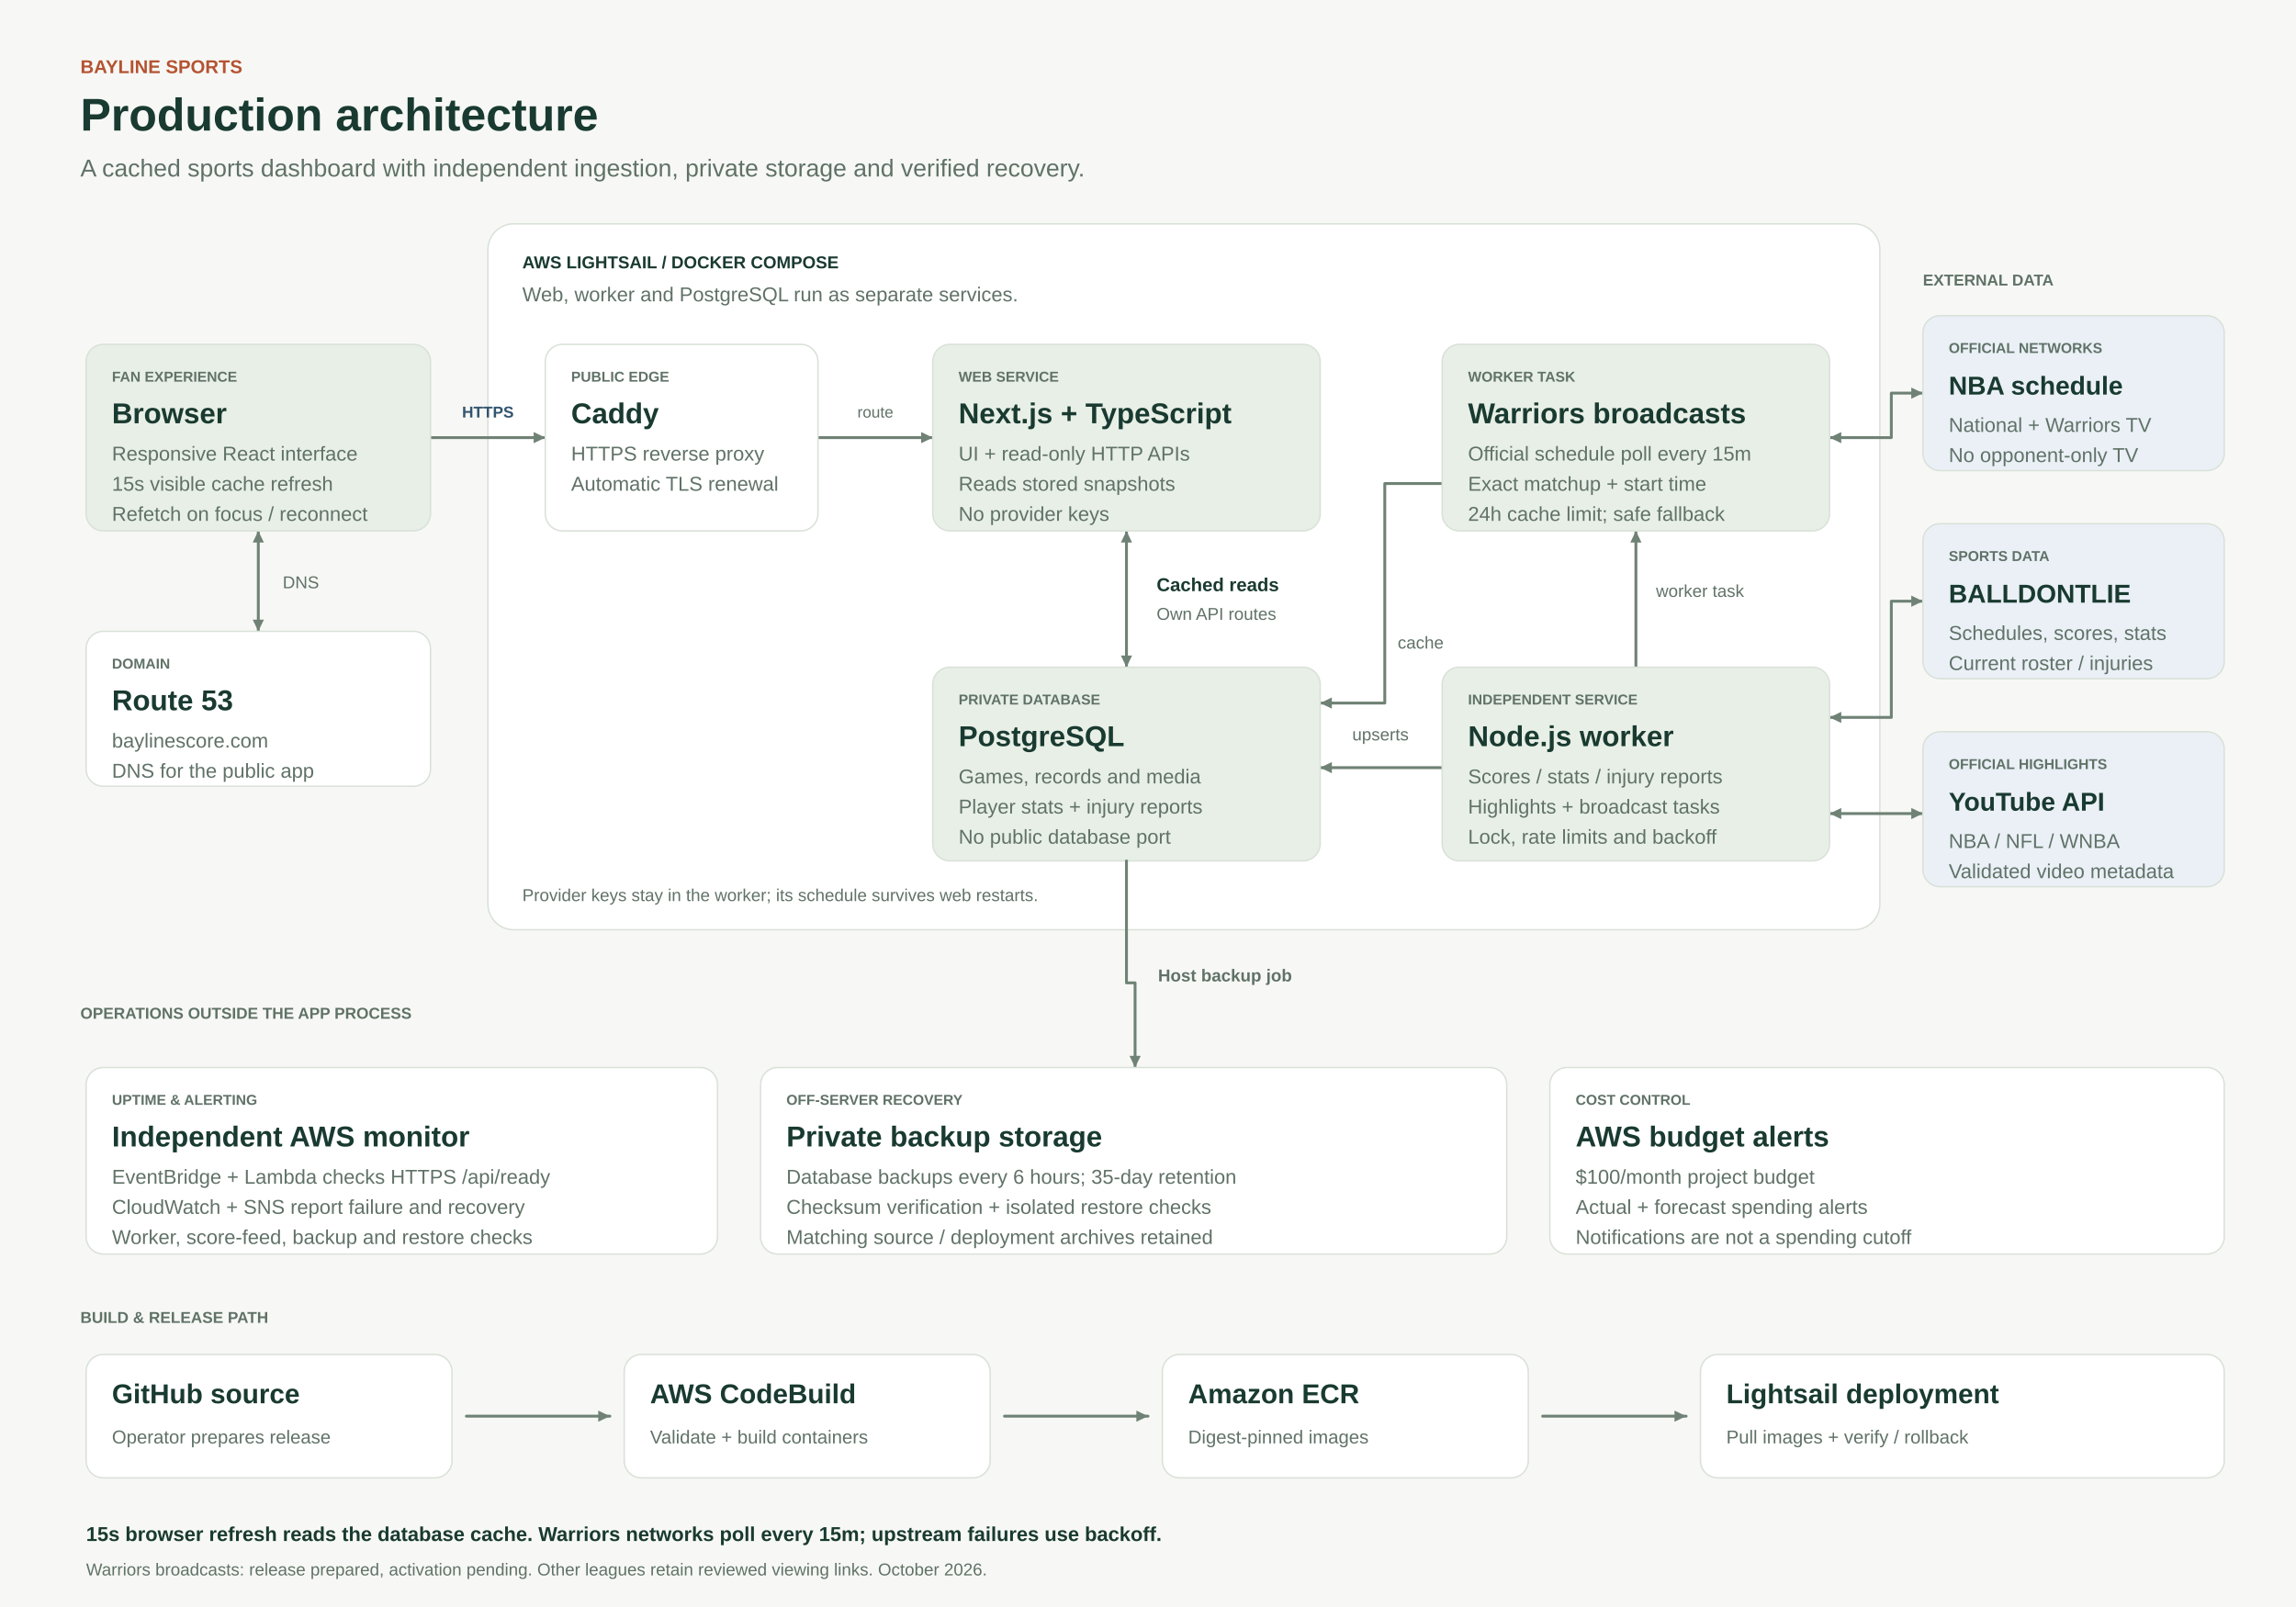
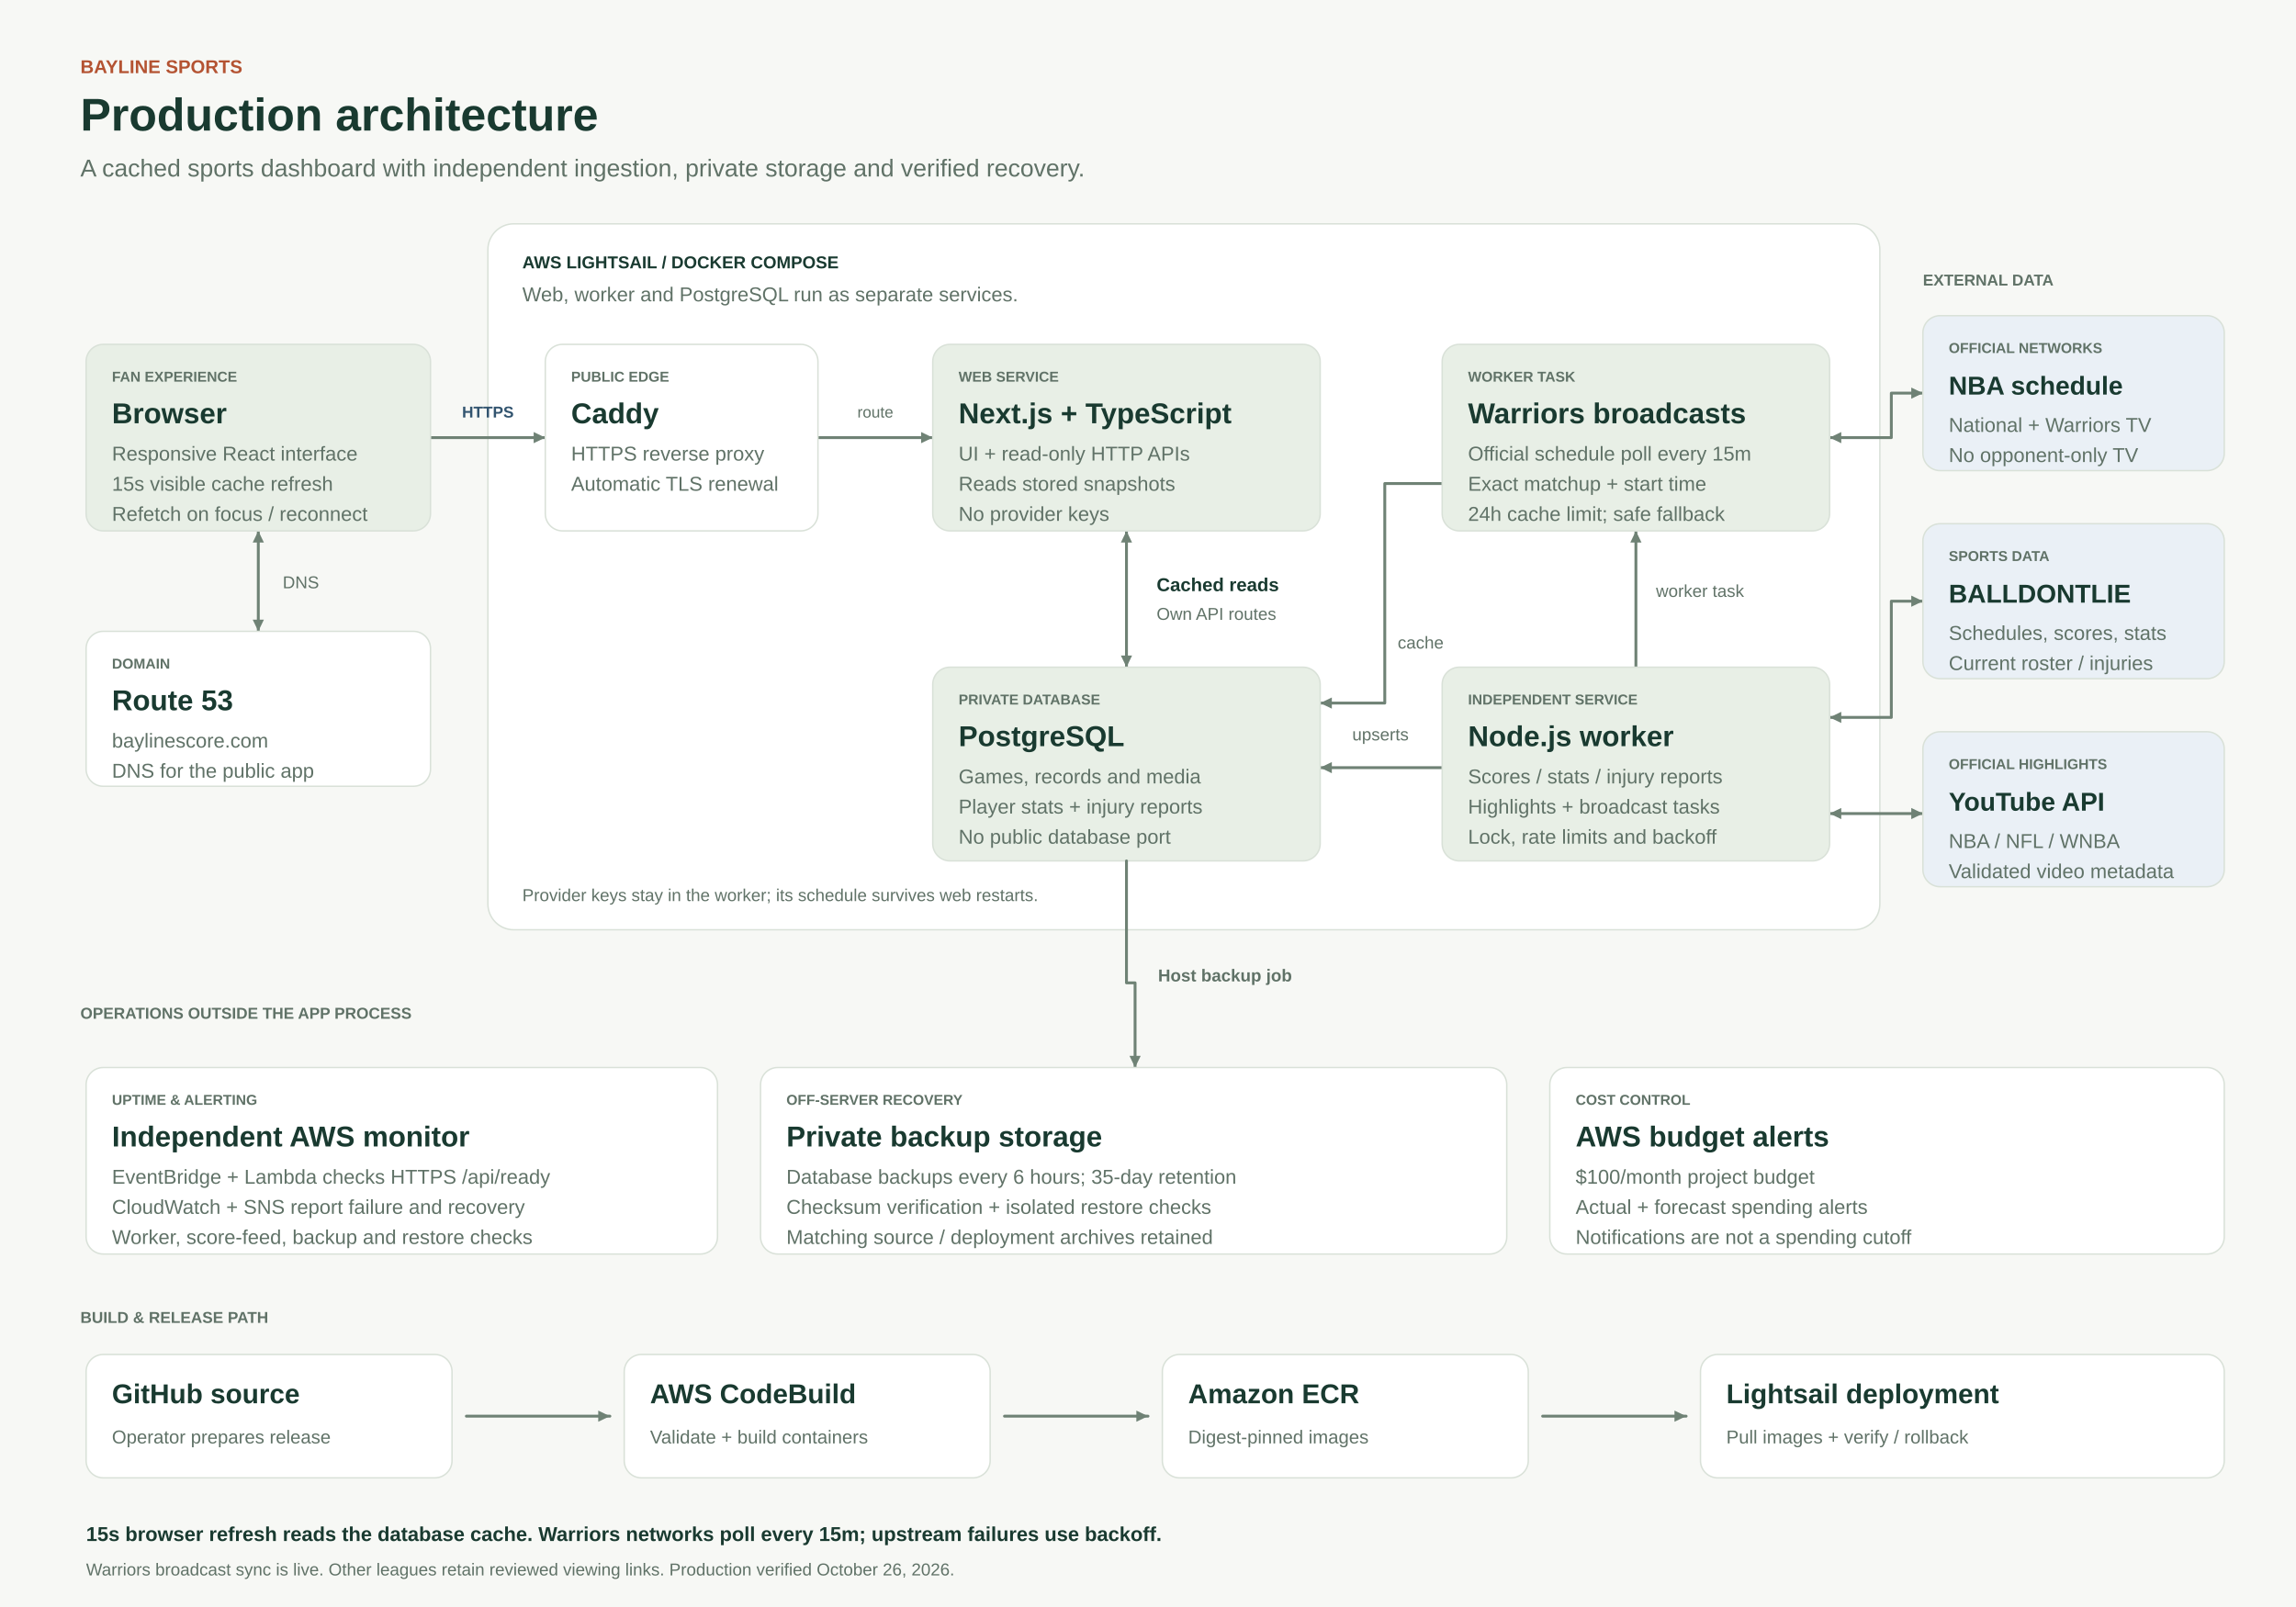
<svg xmlns="http://www.w3.org/2000/svg" width="1600" height="1120" viewBox="0 0 1600 1120" role="img" aria-labelledby="title description">
  <rect width="1600" height="1120" fill="#F7F8F5" />
  <text x="56" y="51" font-family="Arial, Helvetica, sans-serif" font-size="13" font-weight="700" fill="#B45332" text-anchor="start">BAYLINE SPORTS</text>
  <text x="56" y="91" font-family="Arial, Helvetica, sans-serif" font-size="32" font-weight="700" fill="#193A30" text-anchor="start">Production architecture</text>
  <text x="56" y="123" font-family="Arial, Helvetica, sans-serif" font-size="17" font-weight="400" fill="#607267" text-anchor="start">A cached sports dashboard with independent ingestion, private storage and verified recovery.</text>
  <rect x="340" y="156" width="970" height="492" rx="18" fill="#FFFFFF" stroke="#D9E1D8" stroke-width="1" />
  <text x="364" y="187" font-family="Arial, Helvetica, sans-serif" font-size="12" font-weight="700" fill="#193A30" text-anchor="start">AWS LIGHTSAIL  /  DOCKER COMPOSE</text>
  <text x="364" y="210" font-family="Arial, Helvetica, sans-serif" font-size="14" font-weight="400" fill="#607267" text-anchor="start">Web, worker and PostgreSQL run as separate services.</text>
  <text x="1340" y="199" font-family="Arial, Helvetica, sans-serif" font-size="11" font-weight="700" fill="#607267" text-anchor="start">EXTERNAL DATA</text>
  <polyline points="300,305 380,305" fill="none" stroke="#6F8275" stroke-width="2" stroke-linejoin="round" stroke-linecap="round" />
  <polygon points="380.00,305.00 371.89,308.90 371.89,301.10" fill="#6F8275" />
  <text x="340" y="291" font-family="Arial, Helvetica, sans-serif" font-size="11" font-weight="700" fill="#32546F" text-anchor="middle">HTTPS</text>
  <polyline points="570,305 650,305" fill="none" stroke="#6F8275" stroke-width="2" stroke-linejoin="round" stroke-linecap="round" />
  <polygon points="650.00,305.00 641.89,308.90 641.89,301.10" fill="#6F8275" />
  <text x="610" y="291" font-family="Arial, Helvetica, sans-serif" font-size="11" font-weight="400" fill="#607267" text-anchor="middle">route</text>
  <polyline points="785,370 785,465" fill="none" stroke="#6F8275" stroke-width="2" stroke-linejoin="round" stroke-linecap="round" />
  <polygon points="785.00,465.00 781.10,456.89 788.90,456.89" fill="#6F8275" />
  <polygon points="785.00,370.00 788.90,378.11 781.10,378.11" fill="#6F8275" />
  <text x="806" y="412" font-family="Arial, Helvetica, sans-serif" font-size="13" font-weight="700" fill="#193A30" text-anchor="start">Cached reads</text>
  <text x="806" y="432" font-family="Arial, Helvetica, sans-serif" font-size="12" font-weight="400" fill="#607267" text-anchor="start">Own API routes</text>
  <polyline points="1005,535 920,535" fill="none" stroke="#6F8275" stroke-width="2" stroke-linejoin="round" stroke-linecap="round" />
  <polygon points="920.00,535.00 928.11,531.10 928.11,538.90" fill="#6F8275" />
  <text x="962" y="516" font-family="Arial, Helvetica, sans-serif" font-size="12" font-weight="400" fill="#607267" text-anchor="middle">upserts</text>
  <polyline points="1275,500 1318,500 1318,419 1340,419" fill="none" stroke="#6F8275" stroke-width="2" stroke-linejoin="round" stroke-linecap="round" />
  <polygon points="1340.00,419.00 1331.89,422.90 1331.89,415.10" fill="#6F8275" />
  <polygon points="1275.00,500.00 1283.11,496.10 1283.11,503.90" fill="#6F8275" />
  <polyline points="1275,567 1340,567" fill="none" stroke="#6F8275" stroke-width="2" stroke-linejoin="round" stroke-linecap="round" />
  <polygon points="1340.00,567.00 1331.89,570.90 1331.89,563.10" fill="#6F8275" />
  <polygon points="1275.00,567.00 1283.11,563.10 1283.11,570.90" fill="#6F8275" />
  <polyline points="180,440 180,370" fill="none" stroke="#6F8275" stroke-width="2" stroke-linejoin="round" stroke-linecap="round" />
  <polygon points="180.00,370.00 183.90,378.11 176.10,378.11" fill="#6F8275" />
  <polygon points="180.00,440.00 176.10,431.89 183.90,431.89" fill="#6F8275" />
  <text x="197" y="410" font-family="Arial, Helvetica, sans-serif" font-size="12" font-weight="400" fill="#607267" text-anchor="start">DNS</text>
  <polyline points="1140,465 1140,370" fill="none" stroke="#6F8275" stroke-width="2" stroke-linejoin="round" stroke-linecap="round" />
  <polygon points="1140.00,370.00 1143.90,378.11 1136.10,378.11" fill="#6F8275" />
  <text x="1154" y="416" font-family="Arial, Helvetica, sans-serif" font-size="12" font-weight="400" fill="#607267" text-anchor="start">worker task</text>
  <polyline points="1275,305 1318,305 1318,274 1340,274" fill="none" stroke="#6F8275" stroke-width="2" stroke-linejoin="round" stroke-linecap="round" />
  <polygon points="1340.00,274.00 1331.89,277.90 1331.89,270.10" fill="#6F8275" />
  <polygon points="1275.00,305.00 1283.11,301.10 1283.11,308.90" fill="#6F8275" />
  <polyline points="1005,337 965,337 965,490 920,490" fill="none" stroke="#6F8275" stroke-width="2" stroke-linejoin="round" stroke-linecap="round" />
  <polygon points="920.00,490.00 928.11,486.10 928.11,493.90" fill="#6F8275" />
  <text x="974" y="452" font-family="Arial, Helvetica, sans-serif" font-size="12" font-weight="400" fill="#607267" text-anchor="start">cache</text>
  <rect x="60" y="240" width="240" height="130" rx="12" fill="#E8EFE6" stroke="#D9E1D8" stroke-width="1" />
  <text x="78" y="266" font-family="Arial, Helvetica, sans-serif" font-size="10" font-weight="700" fill="#607267" text-anchor="start">FAN EXPERIENCE</text>
  <text x="78" y="295" font-family="Arial, Helvetica, sans-serif" font-size="20" font-weight="700" fill="#193A30" text-anchor="start">Browser</text>
  <text x="78" y="321" font-family="Arial, Helvetica, sans-serif" font-size="14" font-weight="400" fill="#607267" text-anchor="start">Responsive React interface</text>
  <text x="78" y="342" font-family="Arial, Helvetica, sans-serif" font-size="14" font-weight="400" fill="#607267" text-anchor="start">15s visible cache refresh</text>
  <text x="78" y="363" font-family="Arial, Helvetica, sans-serif" font-size="14" font-weight="400" fill="#607267" text-anchor="start">Refetch on focus / reconnect</text>
  <rect x="380" y="240" width="190" height="130" rx="12" fill="#FFFFFF" stroke="#D9E1D8" stroke-width="1" />
  <text x="398" y="266" font-family="Arial, Helvetica, sans-serif" font-size="10" font-weight="700" fill="#607267" text-anchor="start">PUBLIC EDGE</text>
  <text x="398" y="295" font-family="Arial, Helvetica, sans-serif" font-size="20" font-weight="700" fill="#193A30" text-anchor="start">Caddy</text>
  <text x="398" y="321" font-family="Arial, Helvetica, sans-serif" font-size="14" font-weight="400" fill="#607267" text-anchor="start">HTTPS reverse proxy</text>
  <text x="398" y="342" font-family="Arial, Helvetica, sans-serif" font-size="14" font-weight="400" fill="#607267" text-anchor="start">Automatic TLS renewal</text>
  <rect x="650" y="240" width="270" height="130" rx="12" fill="#E8EFE6" stroke="#D9E1D8" stroke-width="1" />
  <text x="668" y="266" font-family="Arial, Helvetica, sans-serif" font-size="10" font-weight="700" fill="#607267" text-anchor="start">WEB SERVICE</text>
  <text x="668" y="295" font-family="Arial, Helvetica, sans-serif" font-size="20" font-weight="700" fill="#193A30" text-anchor="start">Next.js + TypeScript</text>
  <text x="668" y="321" font-family="Arial, Helvetica, sans-serif" font-size="14" font-weight="400" fill="#607267" text-anchor="start">UI + read-only HTTP APIs</text>
  <text x="668" y="342" font-family="Arial, Helvetica, sans-serif" font-size="14" font-weight="400" fill="#607267" text-anchor="start">Reads stored snapshots</text>
  <text x="668" y="363" font-family="Arial, Helvetica, sans-serif" font-size="14" font-weight="400" fill="#607267" text-anchor="start">No provider keys</text>
  <rect x="60" y="440" width="240" height="108" rx="12" fill="#FFFFFF" stroke="#D9E1D8" stroke-width="1" />
  <text x="78" y="466" font-family="Arial, Helvetica, sans-serif" font-size="10" font-weight="700" fill="#607267" text-anchor="start">DOMAIN</text>
  <text x="78" y="495" font-family="Arial, Helvetica, sans-serif" font-size="20" font-weight="700" fill="#193A30" text-anchor="start">Route 53</text>
  <text x="78" y="521" font-family="Arial, Helvetica, sans-serif" font-size="14" font-weight="400" fill="#607267" text-anchor="start">baylinescore.com</text>
  <text x="78" y="542" font-family="Arial, Helvetica, sans-serif" font-size="14" font-weight="400" fill="#607267" text-anchor="start">DNS for the public app</text>
  <rect x="650" y="465" width="270" height="135" rx="12" fill="#E8EFE6" stroke="#D9E1D8" stroke-width="1" />
  <text x="668" y="491" font-family="Arial, Helvetica, sans-serif" font-size="10" font-weight="700" fill="#607267" text-anchor="start">PRIVATE DATABASE</text>
  <text x="668" y="520" font-family="Arial, Helvetica, sans-serif" font-size="20" font-weight="700" fill="#193A30" text-anchor="start">PostgreSQL</text>
  <text x="668" y="546" font-family="Arial, Helvetica, sans-serif" font-size="14" font-weight="400" fill="#607267" text-anchor="start">Games, records and media</text>
  <text x="668" y="567" font-family="Arial, Helvetica, sans-serif" font-size="14" font-weight="400" fill="#607267" text-anchor="start">Player stats + injury reports</text>
  <text x="668" y="588" font-family="Arial, Helvetica, sans-serif" font-size="14" font-weight="400" fill="#607267" text-anchor="start">No public database port</text>
  <rect x="1005" y="465" width="270" height="135" rx="12" fill="#E8EFE6" stroke="#D9E1D8" stroke-width="1" />
  <text x="1023" y="491" font-family="Arial, Helvetica, sans-serif" font-size="10" font-weight="700" fill="#607267" text-anchor="start">INDEPENDENT SERVICE</text>
  <text x="1023" y="520" font-family="Arial, Helvetica, sans-serif" font-size="20" font-weight="700" fill="#193A30" text-anchor="start">Node.js worker</text>
  <text x="1023" y="546" font-family="Arial, Helvetica, sans-serif" font-size="14" font-weight="400" fill="#607267" text-anchor="start">Scores / stats / injury reports</text>
  <text x="1023" y="567" font-family="Arial, Helvetica, sans-serif" font-size="14" font-weight="400" fill="#607267" text-anchor="start">Highlights + broadcast tasks</text>
  <text x="1023" y="588" font-family="Arial, Helvetica, sans-serif" font-size="14" font-weight="400" fill="#607267" text-anchor="start">Lock, rate limits and backoff</text>
  <rect x="1005" y="240" width="270" height="130" rx="12" fill="#E8EFE6" stroke="#D9E1D8" stroke-width="1" />
  <text x="1023" y="266" font-family="Arial, Helvetica, sans-serif" font-size="10" font-weight="700" fill="#607267" text-anchor="start">WORKER TASK</text>
  <text x="1023" y="295" font-family="Arial, Helvetica, sans-serif" font-size="20" font-weight="700" fill="#193A30" text-anchor="start">Warriors broadcasts</text>
  <text x="1023" y="321" font-family="Arial, Helvetica, sans-serif" font-size="14" font-weight="400" fill="#607267" text-anchor="start">Official schedule poll every 15m</text>
  <text x="1023" y="342" font-family="Arial, Helvetica, sans-serif" font-size="14" font-weight="400" fill="#607267" text-anchor="start">Exact matchup + start time</text>
  <text x="1023" y="363" font-family="Arial, Helvetica, sans-serif" font-size="14" font-weight="400" fill="#607267" text-anchor="start">24h cache limit; safe fallback</text>
  <rect x="1340" y="220" width="210" height="108" rx="12" fill="#EAF0F6" stroke="#D9E1D8" stroke-width="1" />
  <text x="1358" y="246" font-family="Arial, Helvetica, sans-serif" font-size="10" font-weight="700" fill="#607267" text-anchor="start">OFFICIAL NETWORKS</text>
  <text x="1358" y="275" font-family="Arial, Helvetica, sans-serif" font-size="18" font-weight="700" fill="#193A30" text-anchor="start">NBA schedule</text>
  <text x="1358" y="301" font-family="Arial, Helvetica, sans-serif" font-size="14" font-weight="400" fill="#607267" text-anchor="start">National + Warriors TV</text>
  <text x="1358" y="322" font-family="Arial, Helvetica, sans-serif" font-size="14" font-weight="400" fill="#607267" text-anchor="start">No opponent-only TV</text>
  <rect x="1340" y="365" width="210" height="108" rx="12" fill="#EAF0F6" stroke="#D9E1D8" stroke-width="1" />
  <text x="1358" y="391" font-family="Arial, Helvetica, sans-serif" font-size="10" font-weight="700" fill="#607267" text-anchor="start">SPORTS DATA</text>
  <text x="1358" y="420" font-family="Arial, Helvetica, sans-serif" font-size="18" font-weight="700" fill="#193A30" text-anchor="start">BALLDONTLIE</text>
  <text x="1358" y="446" font-family="Arial, Helvetica, sans-serif" font-size="14" font-weight="400" fill="#607267" text-anchor="start">Schedules, scores, stats</text>
  <text x="1358" y="467" font-family="Arial, Helvetica, sans-serif" font-size="14" font-weight="400" fill="#607267" text-anchor="start">Current roster / injuries</text>
  <rect x="1340" y="510" width="210" height="108" rx="12" fill="#EAF0F6" stroke="#D9E1D8" stroke-width="1" />
  <text x="1358" y="536" font-family="Arial, Helvetica, sans-serif" font-size="10" font-weight="700" fill="#607267" text-anchor="start">OFFICIAL HIGHLIGHTS</text>
  <text x="1358" y="565" font-family="Arial, Helvetica, sans-serif" font-size="18" font-weight="700" fill="#193A30" text-anchor="start">YouTube API</text>
  <text x="1358" y="591" font-family="Arial, Helvetica, sans-serif" font-size="14" font-weight="400" fill="#607267" text-anchor="start">NBA / NFL / WNBA</text>
  <text x="1358" y="612" font-family="Arial, Helvetica, sans-serif" font-size="14" font-weight="400" fill="#607267" text-anchor="start">Validated video metadata</text>
  <text x="364" y="628" font-family="Arial, Helvetica, sans-serif" font-size="12" font-weight="400" fill="#607267" text-anchor="start">Provider keys stay in the worker; its schedule survives web restarts.</text>
  <polyline points="785,600 785,685 791,685 791,744" fill="none" stroke="#6F8275" stroke-width="2" stroke-linejoin="round" stroke-linecap="round" />
  <polygon points="791.00,744.00 787.10,735.89 794.90,735.89" fill="#6F8275" />
  <text x="807" y="684" font-family="Arial, Helvetica, sans-serif" font-size="12" font-weight="700" fill="#607267" text-anchor="start">Host backup job</text>
  <text x="56" y="710" font-family="Arial, Helvetica, sans-serif" font-size="11" font-weight="700" fill="#607267" text-anchor="start">OPERATIONS OUTSIDE THE APP PROCESS</text>
  <rect x="60" y="744" width="440" height="130" rx="12" fill="#FFFFFF" stroke="#D9E1D8" stroke-width="1" />
  <text x="78" y="770" font-family="Arial, Helvetica, sans-serif" font-size="10" font-weight="700" fill="#607267" text-anchor="start">UPTIME &amp; ALERTING</text>
  <text x="78" y="799" font-family="Arial, Helvetica, sans-serif" font-size="20" font-weight="700" fill="#193A30" text-anchor="start">Independent AWS monitor</text>
  <text x="78" y="825" font-family="Arial, Helvetica, sans-serif" font-size="14" font-weight="400" fill="#607267" text-anchor="start">EventBridge + Lambda checks HTTPS /api/ready</text>
  <text x="78" y="846" font-family="Arial, Helvetica, sans-serif" font-size="14" font-weight="400" fill="#607267" text-anchor="start">CloudWatch + SNS report failure and recovery</text>
  <text x="78" y="867" font-family="Arial, Helvetica, sans-serif" font-size="14" font-weight="400" fill="#607267" text-anchor="start">Worker, score-feed, backup and restore checks</text>
  <rect x="530" y="744" width="520" height="130" rx="12" fill="#FFFFFF" stroke="#D9E1D8" stroke-width="1" />
  <text x="548" y="770" font-family="Arial, Helvetica, sans-serif" font-size="10" font-weight="700" fill="#607267" text-anchor="start">OFF-SERVER RECOVERY</text>
  <text x="548" y="799" font-family="Arial, Helvetica, sans-serif" font-size="20" font-weight="700" fill="#193A30" text-anchor="start">Private backup storage</text>
  <text x="548" y="825" font-family="Arial, Helvetica, sans-serif" font-size="14" font-weight="400" fill="#607267" text-anchor="start">Database backups every 6 hours; 35-day retention</text>
  <text x="548" y="846" font-family="Arial, Helvetica, sans-serif" font-size="14" font-weight="400" fill="#607267" text-anchor="start">Checksum verification + isolated restore checks</text>
  <text x="548" y="867" font-family="Arial, Helvetica, sans-serif" font-size="14" font-weight="400" fill="#607267" text-anchor="start">Matching source / deployment archives retained</text>
  <rect x="1080" y="744" width="470" height="130" rx="12" fill="#FFFFFF" stroke="#D9E1D8" stroke-width="1" />
  <text x="1098" y="770" font-family="Arial, Helvetica, sans-serif" font-size="10" font-weight="700" fill="#607267" text-anchor="start">COST CONTROL</text>
  <text x="1098" y="799" font-family="Arial, Helvetica, sans-serif" font-size="20" font-weight="700" fill="#193A30" text-anchor="start">AWS budget alerts</text>
  <text x="1098" y="825" font-family="Arial, Helvetica, sans-serif" font-size="14" font-weight="400" fill="#607267" text-anchor="start">$100/month project budget</text>
  <text x="1098" y="846" font-family="Arial, Helvetica, sans-serif" font-size="14" font-weight="400" fill="#607267" text-anchor="start">Actual + forecast spending alerts</text>
  <text x="1098" y="867" font-family="Arial, Helvetica, sans-serif" font-size="14" font-weight="400" fill="#607267" text-anchor="start">Notifications are not a spending cutoff</text>
  <text x="56" y="922" font-family="Arial, Helvetica, sans-serif" font-size="11" font-weight="700" fill="#607267" text-anchor="start">BUILD &amp; RELEASE PATH</text>
  <rect x="60" y="944" width="255" height="86" rx="12" fill="#FFFFFF" stroke="#D9E1D8" stroke-width="1" />
  <text x="78" y="978" font-family="Arial, Helvetica, sans-serif" font-size="19" font-weight="700" fill="#193A30" text-anchor="start">GitHub source</text>
  <text x="78" y="1006" font-family="Arial, Helvetica, sans-serif" font-size="13" font-weight="400" fill="#607267" text-anchor="start">Operator prepares release</text>
  <rect x="435" y="944" width="255" height="86" rx="12" fill="#FFFFFF" stroke="#D9E1D8" stroke-width="1" />
  <text x="453" y="978" font-family="Arial, Helvetica, sans-serif" font-size="19" font-weight="700" fill="#193A30" text-anchor="start">AWS CodeBuild</text>
  <text x="453" y="1006" font-family="Arial, Helvetica, sans-serif" font-size="13" font-weight="400" fill="#607267" text-anchor="start">Validate + build containers</text>
  <rect x="810" y="944" width="255" height="86" rx="12" fill="#FFFFFF" stroke="#D9E1D8" stroke-width="1" />
  <text x="828" y="978" font-family="Arial, Helvetica, sans-serif" font-size="19" font-weight="700" fill="#193A30" text-anchor="start">Amazon ECR</text>
  <text x="828" y="1006" font-family="Arial, Helvetica, sans-serif" font-size="13" font-weight="400" fill="#607267" text-anchor="start">Digest-pinned images</text>
  <rect x="1185" y="944" width="365" height="86" rx="12" fill="#FFFFFF" stroke="#D9E1D8" stroke-width="1" />
  <text x="1203" y="978" font-family="Arial, Helvetica, sans-serif" font-size="19" font-weight="700" fill="#193A30" text-anchor="start">Lightsail deployment</text>
  <text x="1203" y="1006" font-family="Arial, Helvetica, sans-serif" font-size="13" font-weight="400" fill="#607267" text-anchor="start">Pull images + verify / rollback</text>
  <polyline points="325,987 425,987" fill="none" stroke="#6F8275" stroke-width="2" stroke-linejoin="round" stroke-linecap="round" />
  <polygon points="425.00,987.00 416.89,990.90 416.89,983.10" fill="#6F8275" />
  <polyline points="700,987 800,987" fill="none" stroke="#6F8275" stroke-width="2" stroke-linejoin="round" stroke-linecap="round" />
  <polygon points="800.00,987.00 791.89,990.90 791.89,983.10" fill="#6F8275" />
  <polyline points="1075,987 1175,987" fill="none" stroke="#6F8275" stroke-width="2" stroke-linejoin="round" stroke-linecap="round" />
  <polygon points="1175.00,987.00 1166.89,990.90 1166.89,983.10" fill="#6F8275" />
  <text x="60" y="1074" font-family="Arial, Helvetica, sans-serif" font-size="14" font-weight="700" fill="#193A30" text-anchor="start">15s browser refresh reads the database cache. Warriors networks poll every 15m; upstream failures use backoff.</text>
-   <text x="60" y="1098" font-family="Arial, Helvetica, sans-serif" font-size="12" font-weight="400" fill="#607267" text-anchor="start">Warriors broadcasts: release prepared, activation pending. Other leagues retain reviewed viewing links. October 2026.</text>
+   <text x="60" y="1098" font-family="Arial, Helvetica, sans-serif" font-size="12" font-weight="400" fill="#607267" text-anchor="start">Warriors broadcast sync is live. Other leagues retain reviewed viewing links. Production verified October 26, 2026.</text>
</svg>
